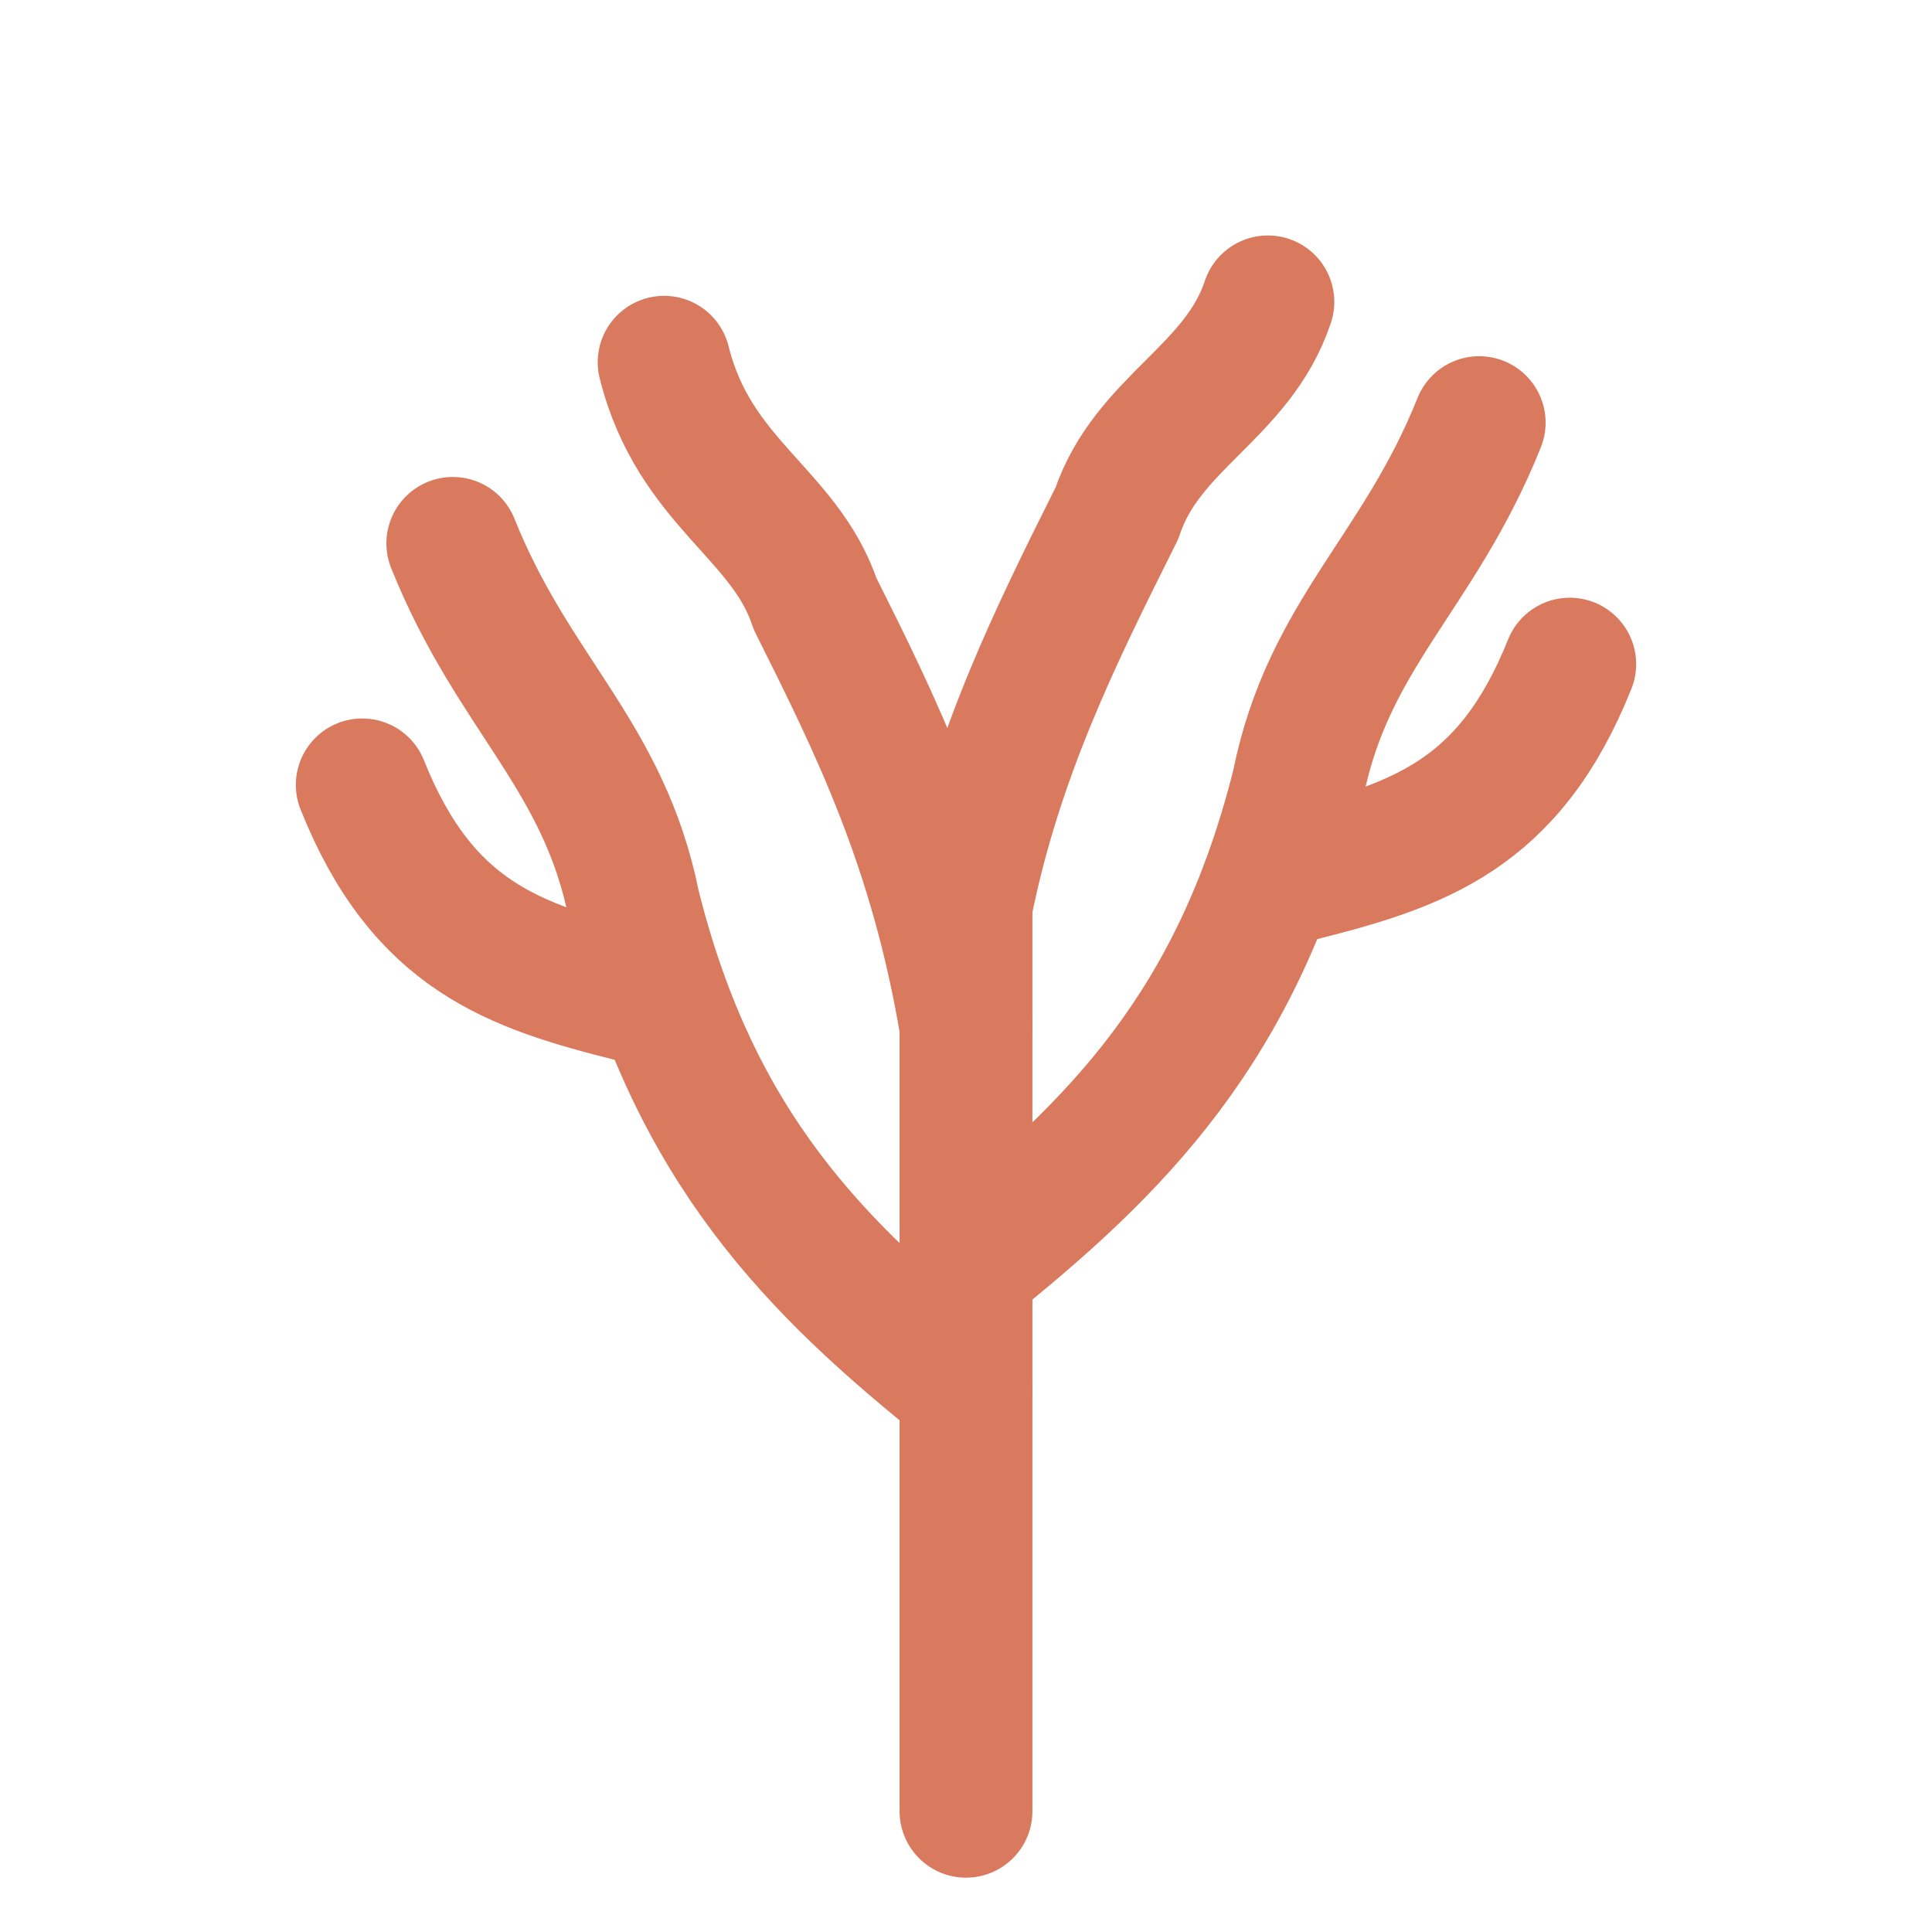
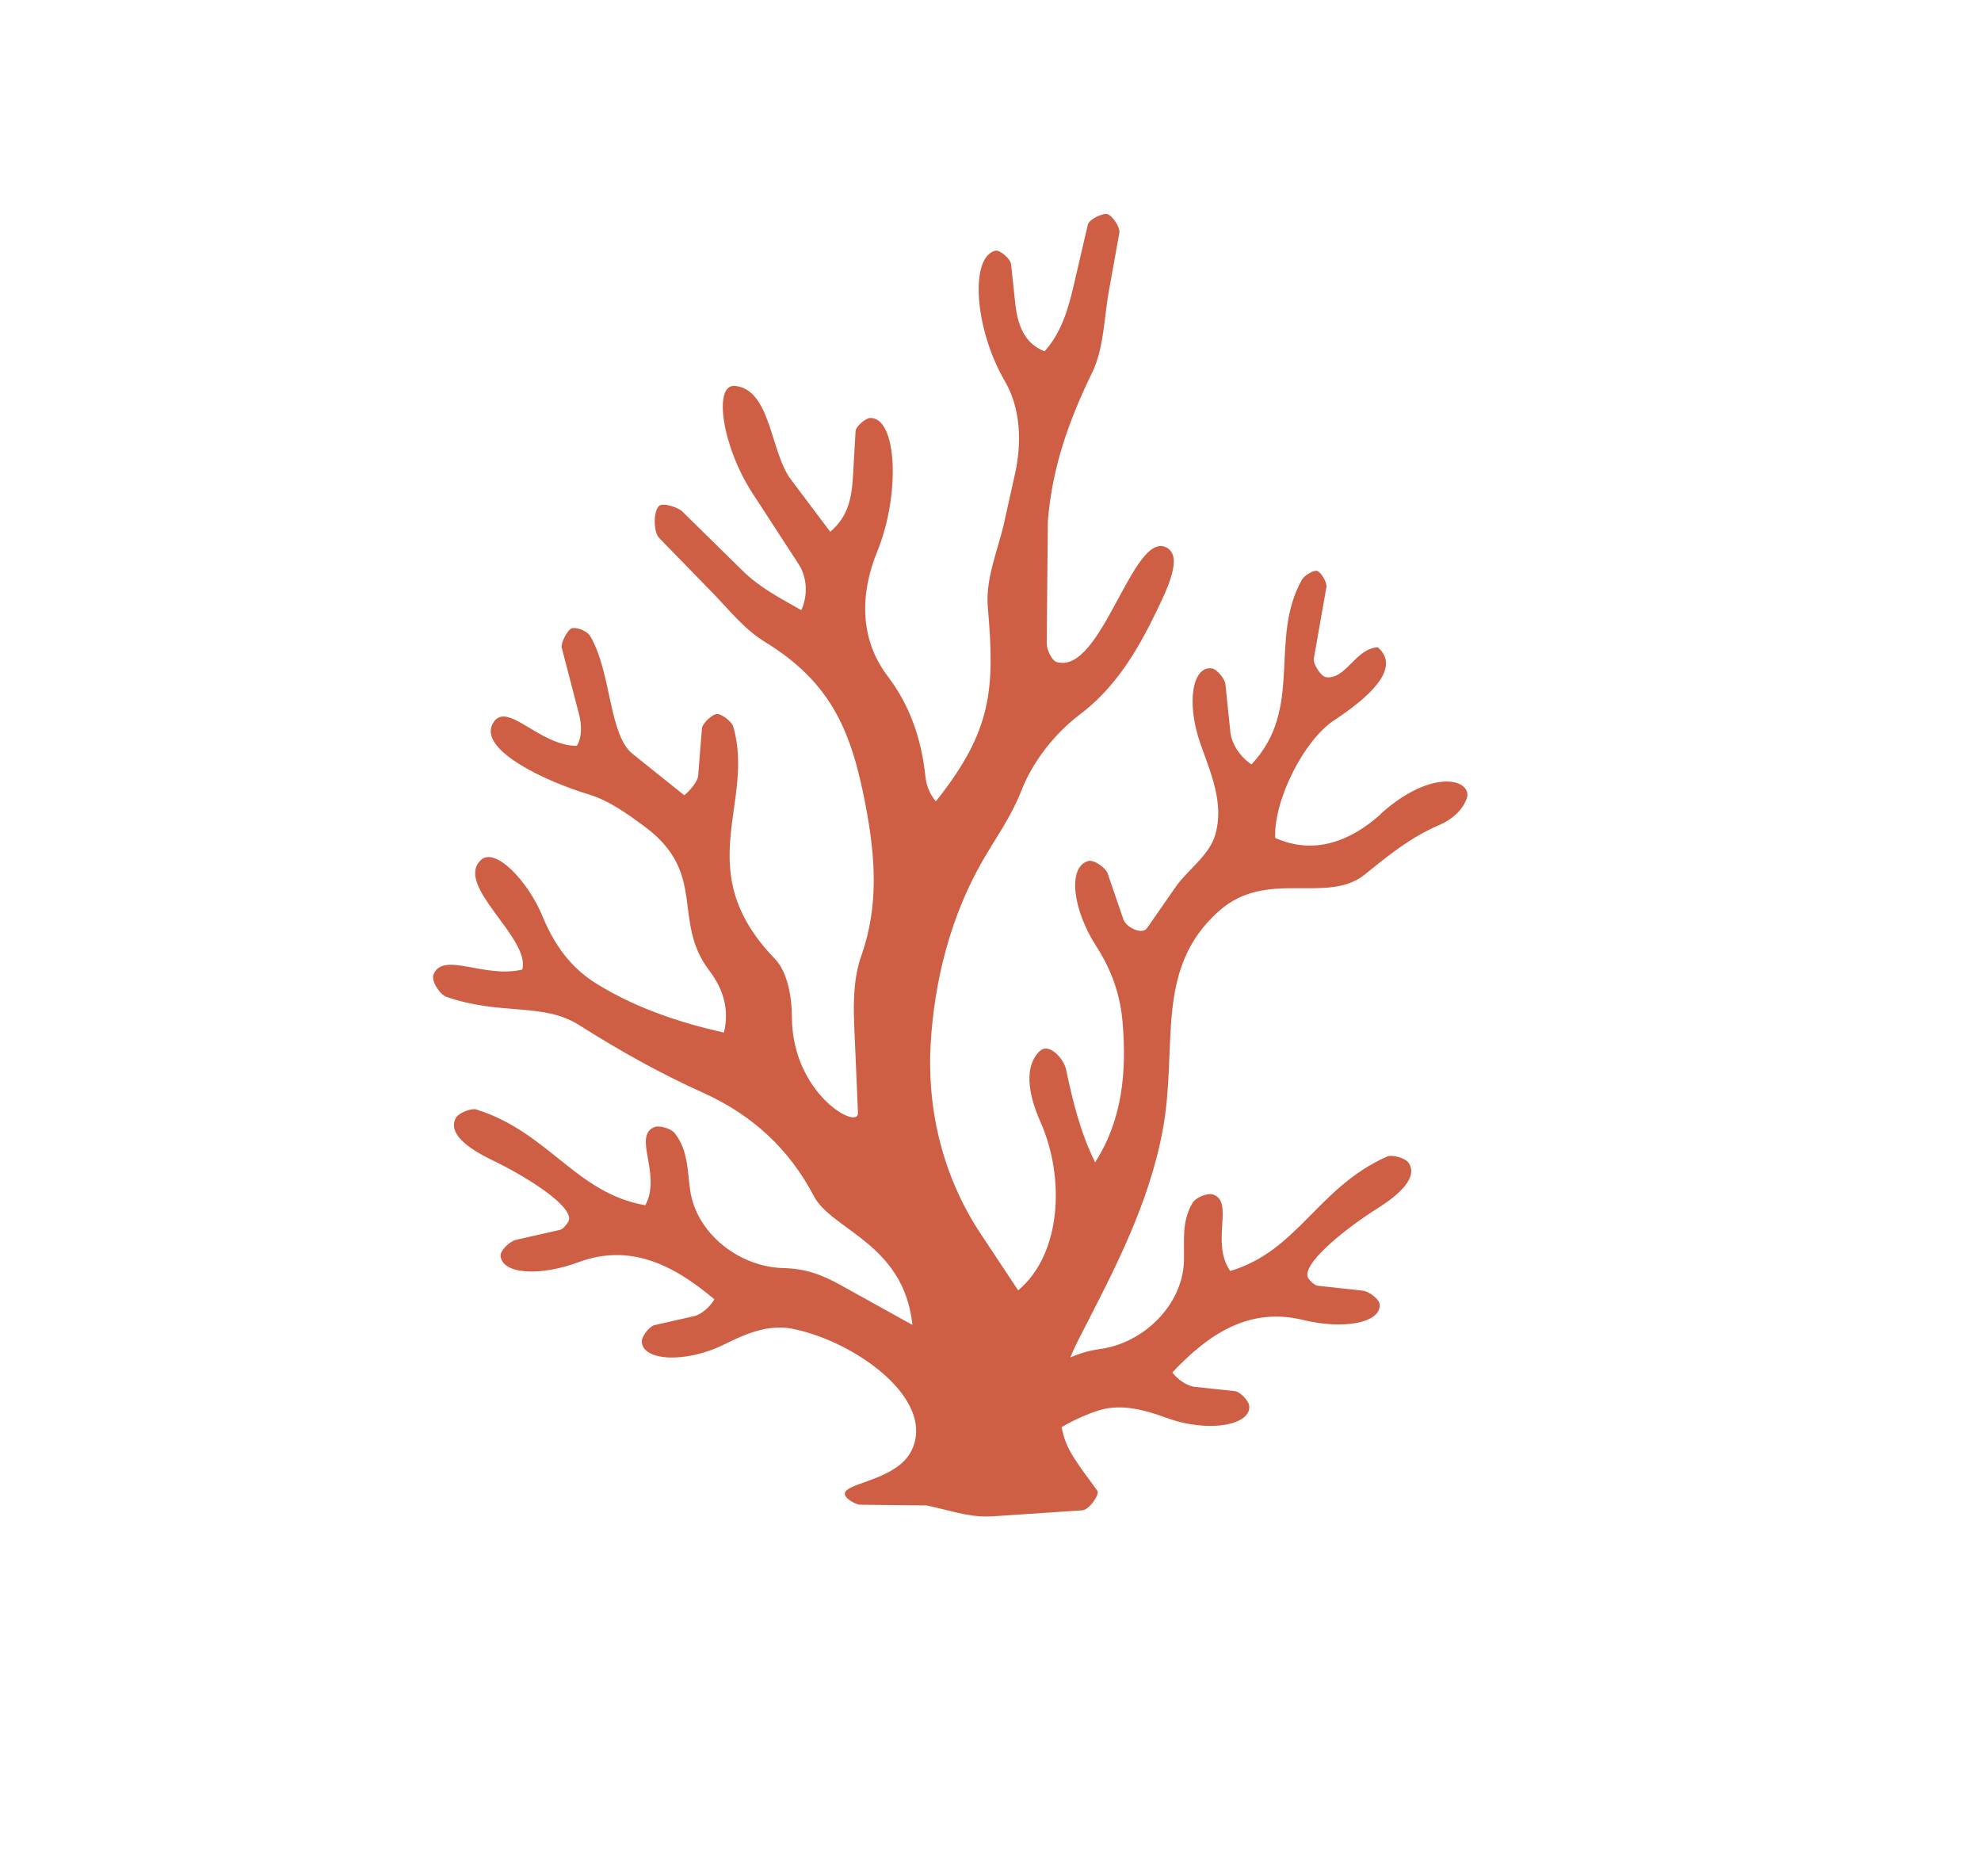
- <svg xmlns="http://www.w3.org/2000/svg" viewBox="0 0 64 64" width="64" height="64">
-   <g fill="none" stroke="#D97A5E" stroke-width="4.4" stroke-linecap="round" stroke-linejoin="round">
-     <path d="M32 60 L32 30" />
-     <path d="M32 46 C 27 42 23 38 21 30 C 20 25 17 23 15 18" />
-     <path d="M21 33 C 17 32 14 31 12 26" />
-     <path d="M32 42 C 37 38 41 34 43 26 C 44 21 47 19 49 14" />
-     <path d="M43 29 C 47 28 50 27 52 22" />
-     <path d="M32 34 C 31 28 29 24 27 20 C 26 17 23 16 22 12" />
-     <path d="M32 30 C 33 25 35 21 37 17 C 38 14 41 13 42 10" />
-   </g>
+ <svg xmlns="http://www.w3.org/2000/svg" id="Capa_1" data-name="Capa 1" viewBox="0 0 216.51 204.93">
+   <defs>
+     <style>
+       .cls-1 {
+         fill: #ce5f45;
+       }
+     </style>
+   </defs>
+   <path class="cls-1" d="M58.65,103.57c-.31-.04-.57-.23-.72-.5l-.18-.35c-.22-.42-.09-.93.3-1.2l.31-.21c.16-.11.35-.17.53-.17.23,0,.46.09.64.26l.2.19c.37.35.39.92.06,1.3l-.33.37c-.18.2-.44.32-.7.32-.04,0-.08,0-.12,0Z" />
+   <path class="cls-1" d="M58.89,102.08l-.31.21.18.35.33-.37-.2-.19Z" />
+   <path class="cls-1" d="M58.65,103.57c-.31-.04-.57-.23-.72-.5l-.18-.35c-.22-.42-.09-.93.3-1.2l.31-.21c.16-.11.35-.17.53-.17.23,0,.46.09.64.26l.2.19c.37.35.39.92.06,1.3l-.33.37c-.18.2-.44.32-.7.32-.04,0-.08,0-.12,0Z" />
+   <path class="cls-1" d="M58.89,102.08l-.31.21.18.35.33-.37-.2-.19Z" />
+   <path class="cls-1" d="M58.65,103.57c-.31-.04-.57-.23-.72-.5l-.18-.35c-.22-.42-.09-.93.3-1.2l.31-.21c.16-.11.35-.17.53-.17.23,0,.46.09.64.26l.2.19c.37.35.39.92.06,1.3l-.33.37c-.18.2-.44.32-.7.32-.04,0-.08,0-.12,0Z" />
+   <polygon class="cls-1" points="59.09 102.27 58.76 102.64 58.58 102.29 58.89 102.08 59.09 102.27" />
+   <path class="cls-1" d="M150.91,88.96c-3.27,2.93-7.24,4.52-11.54,2.6-.17-4.11,3.12-10.67,6.45-12.86,3.65-2.41,7.42-5.64,4.77-7.97-2.45.11-3.52,3.59-5.68,3.26-.54-.08-1.41-1.44-1.32-2.01l1.38-7.84c.08-.5-.62-1.73-1.1-1.77-.41-.03-1.35.54-1.59.99-3.66,6.56.27,14.03-5.5,20.17-1.22-.81-2.18-2.23-2.31-3.55l-.54-5.21c-.06-.6-.93-1.67-1.51-1.74-2.08-.25-2.82,3.75-1.19,8.33,1.11,3.14,2.58,6.45,1.59,9.85-.67,2.29-2.99,3.8-4.31,5.68l-3.15,4.53c-.52.75-2.27-.05-2.58-.96l-1.72-5.01c-.21-.64-1.52-1.56-2.15-1.36-2.32.73-1.58,5.45.87,9.25,1.71,2.65,2.66,5.31,2.92,8.47.44,5.28-.02,10.54-3.01,15.2-1.61-3.27-2.42-6.57-3.18-10.16-.24-1.15-1.89-3.04-2.94-1.94-1.9,1.96-.87,5.39.14,7.67,2.71,6.1,2.32,14.43-2.43,18.42l-4.09-6.17c-4-6.03-5.88-13.22-5.48-20.66.39-6.98,2.18-13.99,5.63-20.03,1.52-2.63,3.13-4.81,4.27-7.7,1.26-3.24,3.65-6.27,6.4-8.36,3.86-2.92,6.21-6.81,8.31-11.13,1.36-2.78,2.95-6.17,1.19-7.11-3.69-2.01-7.09,13.96-12.02,12.5-.55-.16-1.1-1.36-1.09-2.07l.12-13.29c.48-5.98,2.3-11.02,4.86-16.3,1.27-2.63,1.29-5.97,1.8-8.81l1.16-6.44c.1-.57-.74-1.84-1.27-2.02-.54-.18-2.05.56-2.18,1.15l-1.57,6.75c-.61,2.59-1.33,5.02-3.15,7.08-2.23-.84-2.96-2.96-3.2-5.16l-.47-4.38c-.05-.54-1.22-1.6-1.75-1.45-2.76.75-2.27,8.5,1.08,14.26,1.76,3.03,1.84,6.81,1.11,10.08l-1.2,5.4c-.66,2.95-2.05,6.08-1.78,9.18.77,8.95.51,13.48-5.68,21.25-.72-.89-1.03-1.74-1.14-2.75-.44-4.09-1.7-7.76-4.12-10.93-3.09-4.05-3.03-9.01-1.15-13.61,2.55-6.23,2.19-14.65-.76-14.61-.5.01-1.57.91-1.6,1.44l-.22,3.82c-.15,2.73-.21,5.18-2.55,7.18l-4.31-5.73c-2.24-2.97-2.18-9.85-6.11-10.21-2.39-.22-1.42,6.58,1.92,11.72l5.02,7.72c.97,1.46,1.05,3.46.32,5.06-2.23-1.26-4.54-2.46-6.35-4.24l-6.67-6.55c-.42-.42-2.11-1.01-2.54-.59-.65.63-.58,2.87,0,3.47l5.88,6.04c1.9,1.95,3.4,3.92,5.73,5.36,7.28,4.47,9.45,9.8,10.99,17.92,1.05,5.56,1.45,10.87-.49,16.38-.83,2.35-.88,5.02-.77,7.56l.41,9.59c.08,1.94-7.19-2.06-7.22-10.47,0-2.04-.42-4.88-1.88-6.39-9.33-9.66-2.08-16.97-4.54-25.38-.15-.51-1.2-1.33-1.73-1.35-.54-.01-1.62,1.01-1.68,1.55l-.42,5.22c-.05.64-.96,1.66-1.51,2.11l-5.66-4.53c-2.62-2.11-2.28-8.92-4.64-12.89-.33-.55-1.65-1.08-2.12-.76-.41.27-1.1,1.53-.97,2.08l1.88,7.23c.31,1.19.34,2.52-.24,3.47-4.16,0-7.72-5.11-9.19-2.43-1.57,2.87,5.75,6.31,10.51,7.74,2.25.69,4.22,2.13,6.07,3.49,6.95,5.14,2.94,10.3,7.08,15.74,1.55,2.05,2.23,4.27,1.61,6.79-5.07-1.14-9.74-2.75-13.94-5.35-2.87-1.78-4.62-4.3-5.87-7.32-1.6-3.91-5.22-7.66-6.76-6.18-2.91,2.79,5.43,8.48,4.54,11.96-4.15,1.02-8.73-2.06-9.72.58-.25.66.66,2.13,1.43,2.41,5.98,2.07,10.56.58,14.49,3.08,4.48,2.83,8.84,5.28,13.63,7.43,5.31,2.41,9.32,6.09,12.03,11.26,1.95,3.73,9.84,5.16,10.77,14.07l-7.83-4.34c-2.06-1.14-3.79-1.8-6.29-1.87-4.78-.11-9.53-3.77-10.18-8.57-.31-2.26-.23-4.27-1.66-6.15-.41-.54-1.71-.91-2.27-.67-2.36,1.02.85,5.13-.96,8.53-7.61-1.33-10.53-7.96-18.45-10.46-.59-.19-1.96.38-2.25.9-.94,1.72,1.33,3.36,3.97,4.63,3.26,1.56,8.45,4.68,8.41,6.43,0,.31-.64,1.1-.98,1.18l-4.84,1.1c-.69.16-1.75,1.18-1.68,1.78.23,2.04,4.47,2.17,8.49.67,5.57-2.07,10.29.17,14.88,4.05-.47.8-1.39,1.65-2.24,1.84l-4.32.98c-.54.13-1.34,1.18-1.37,1.7-.1,2.18,4.67,2.57,9.08.37,2.18-1.08,4.67-2.17,7.23-1.7,6.2,1.15,14.39,6.62,13.62,11.88-.07.5-.23,1.01-.48,1.5-.39.77-1.01,1.38-1.73,1.86-2.57,1.74-6.41,1.96-5.36,3.21.23.29,1.08.8,1.48.8l4.35.05,2.92.03c2.35.48,4.33,1.22,6.59,1.21.21,0,.44-.01.65-.02l9.81-.66c.64-.04,1.76-1.46,1.66-2.07-1.16-1.7-3.06-3.88-3.66-5.88-.12-.38-.21-.76-.28-1.14,1.38-.8,2.79-1.43,4.14-1.85,2.49-.75,5.09.03,7.38.86,4.63,1.68,9.32.74,8.97-1.4-.08-.52-1-1.48-1.55-1.54l-4.41-.47c-.87-.1-1.88-.84-2.43-1.57,4.12-4.38,8.54-7.15,14.32-5.73,4.16,1.02,8.35.41,8.35-1.63.01-.62-1.17-1.51-1.87-1.58l-4.94-.54c-.35-.04-1.07-.75-1.1-1.06-.24-1.73,4.55-5.43,7.61-7.36,2.48-1.55,4.55-3.45,3.42-5.05-.35-.48-1.77-.89-2.34-.64-7.59,3.39-9.72,10.31-17.13,12.5-2.19-3.18.53-7.63-1.93-8.37-.58-.17-1.83.34-2.18.92-1.2,2.04-.89,4.02-.94,6.29-.1,4.84-4.39,9.03-9.13,9.68-1.26.18-2.31.49-3.28.93.27-.68.58-1.36.92-2.02,3.77-7.35,7.62-14.54,9.17-22.83,1.7-9.15-1.01-17.63,6.19-23.97,5.19-4.59,11.8-.65,15.88-3.94,2.63-2.13,5.03-4.09,8.18-5.43,1.24-.54,2.47-1.5,2.97-2.88.71-2.02-3.63-3.5-9.4,1.67ZM58.76,102.64l-.18-.35.31-.21.2.19-.33.37Z" />
</svg>
